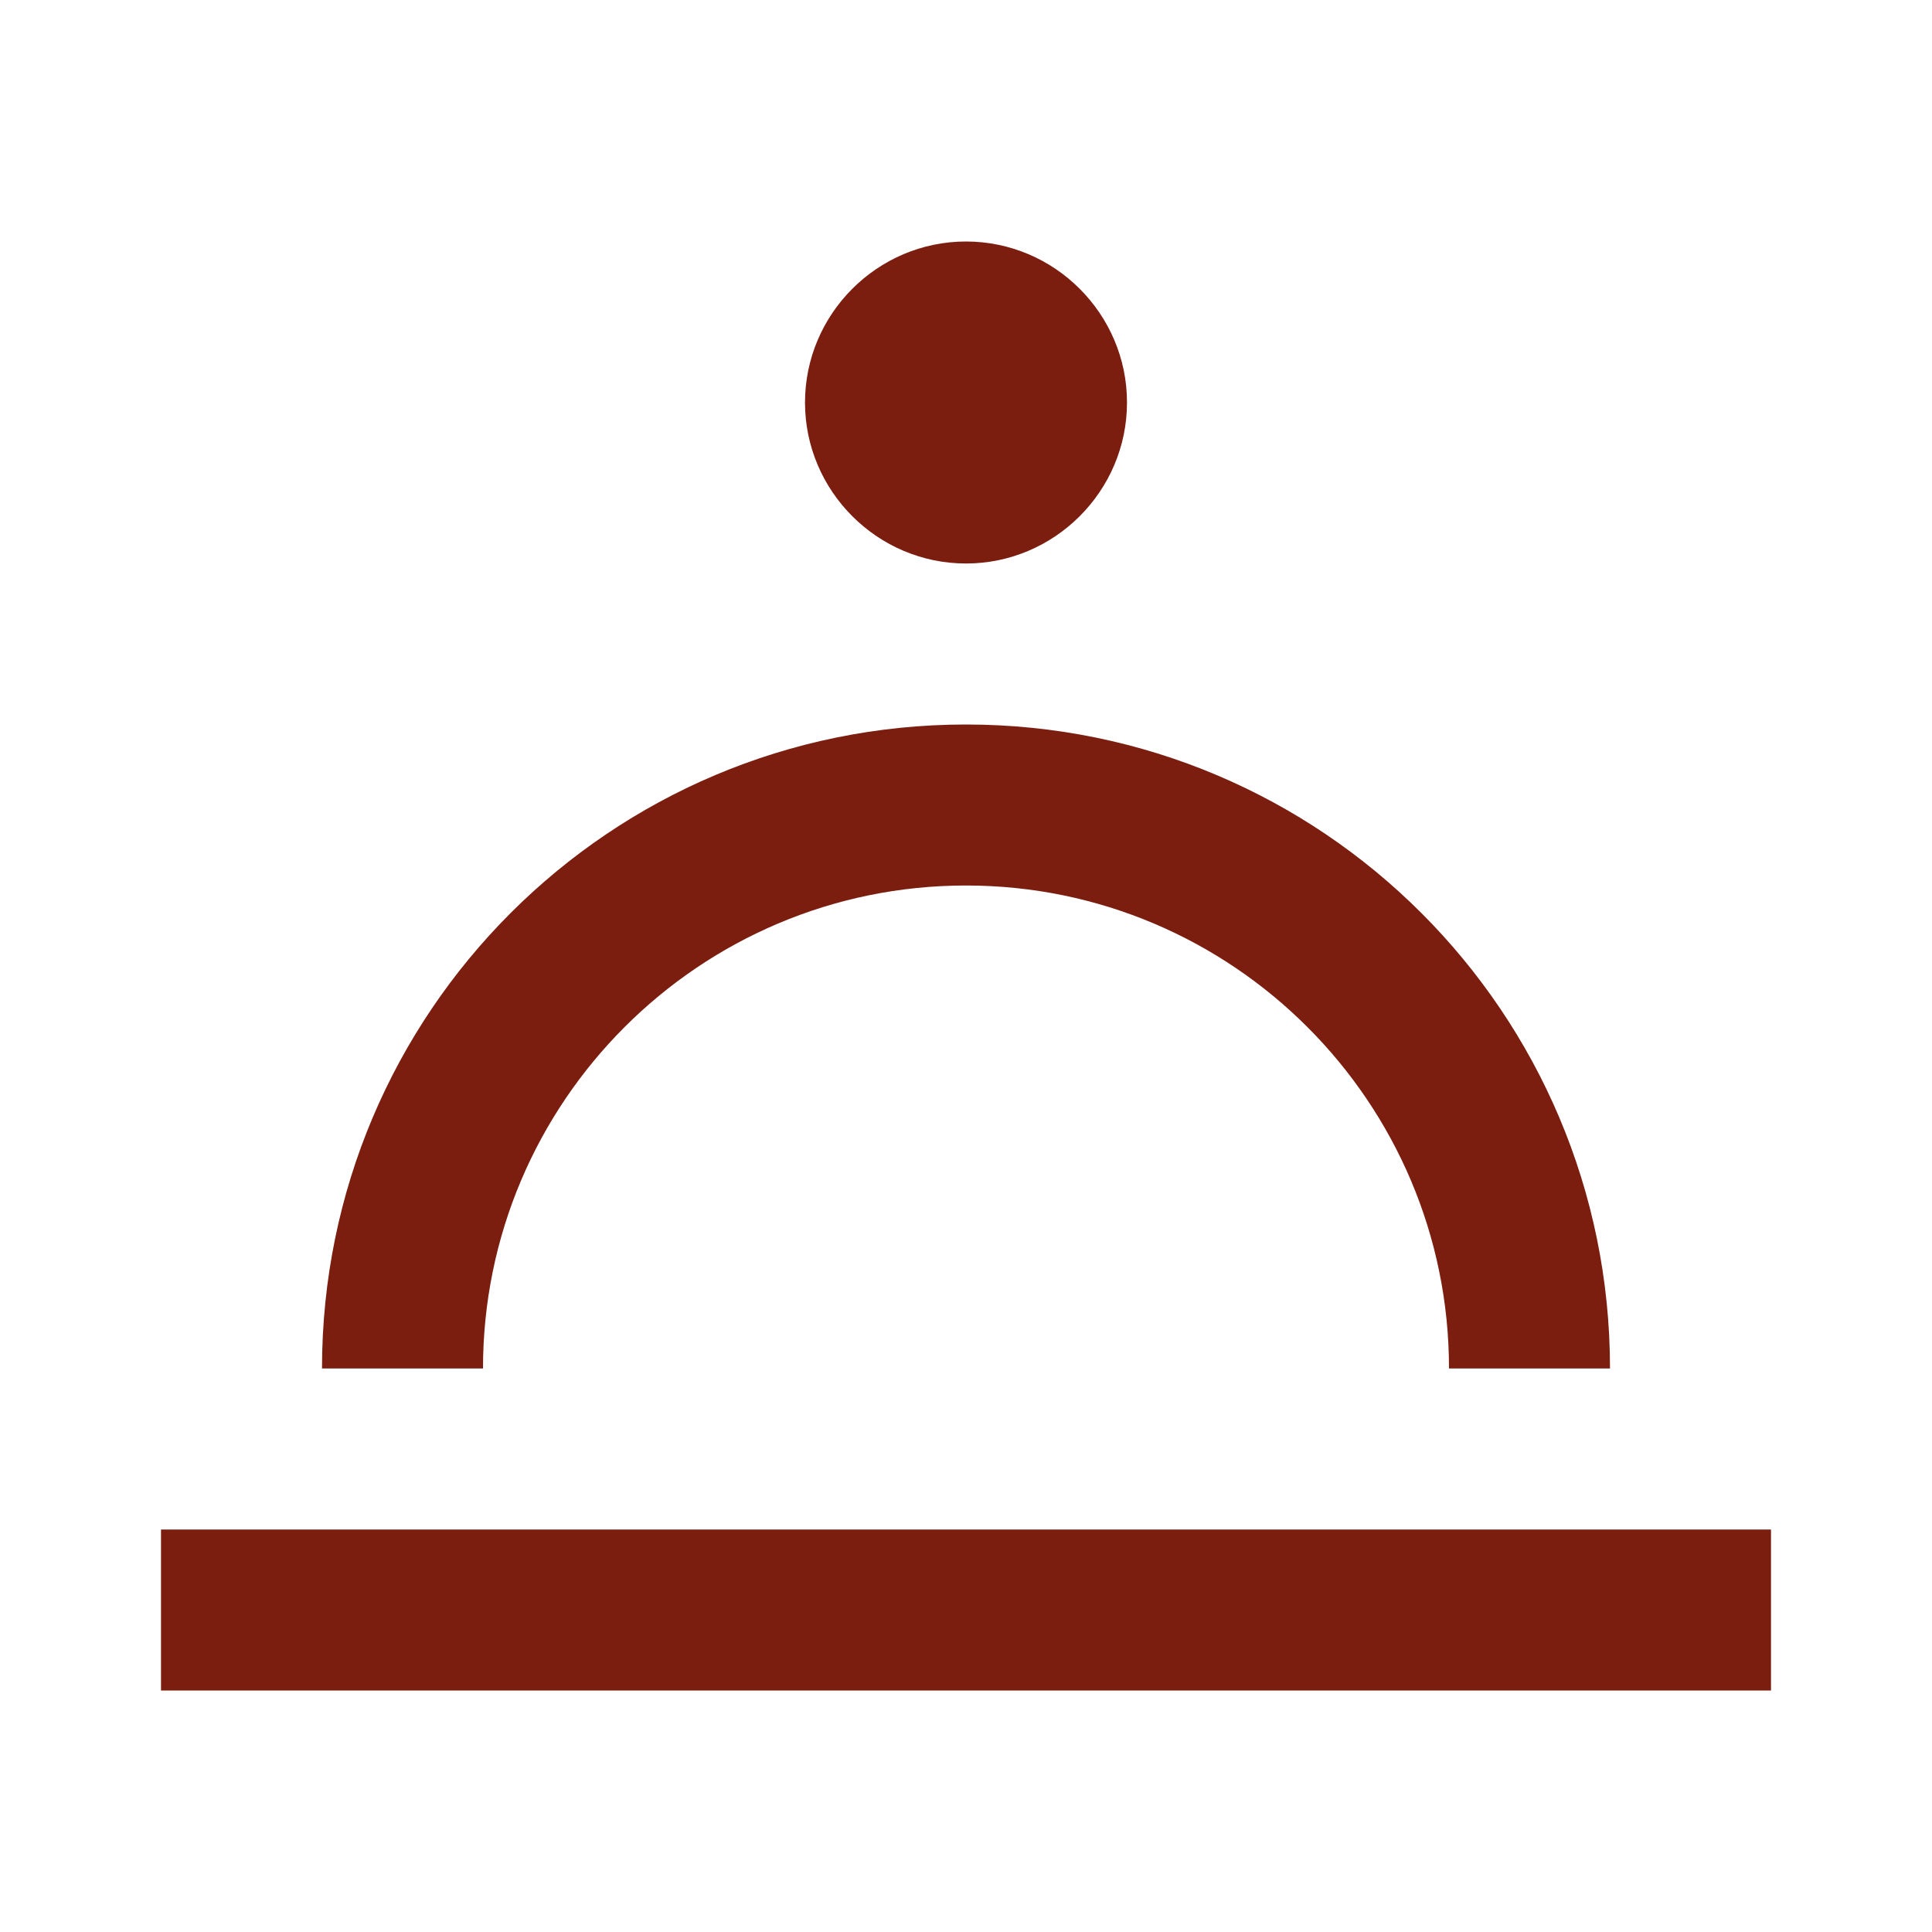
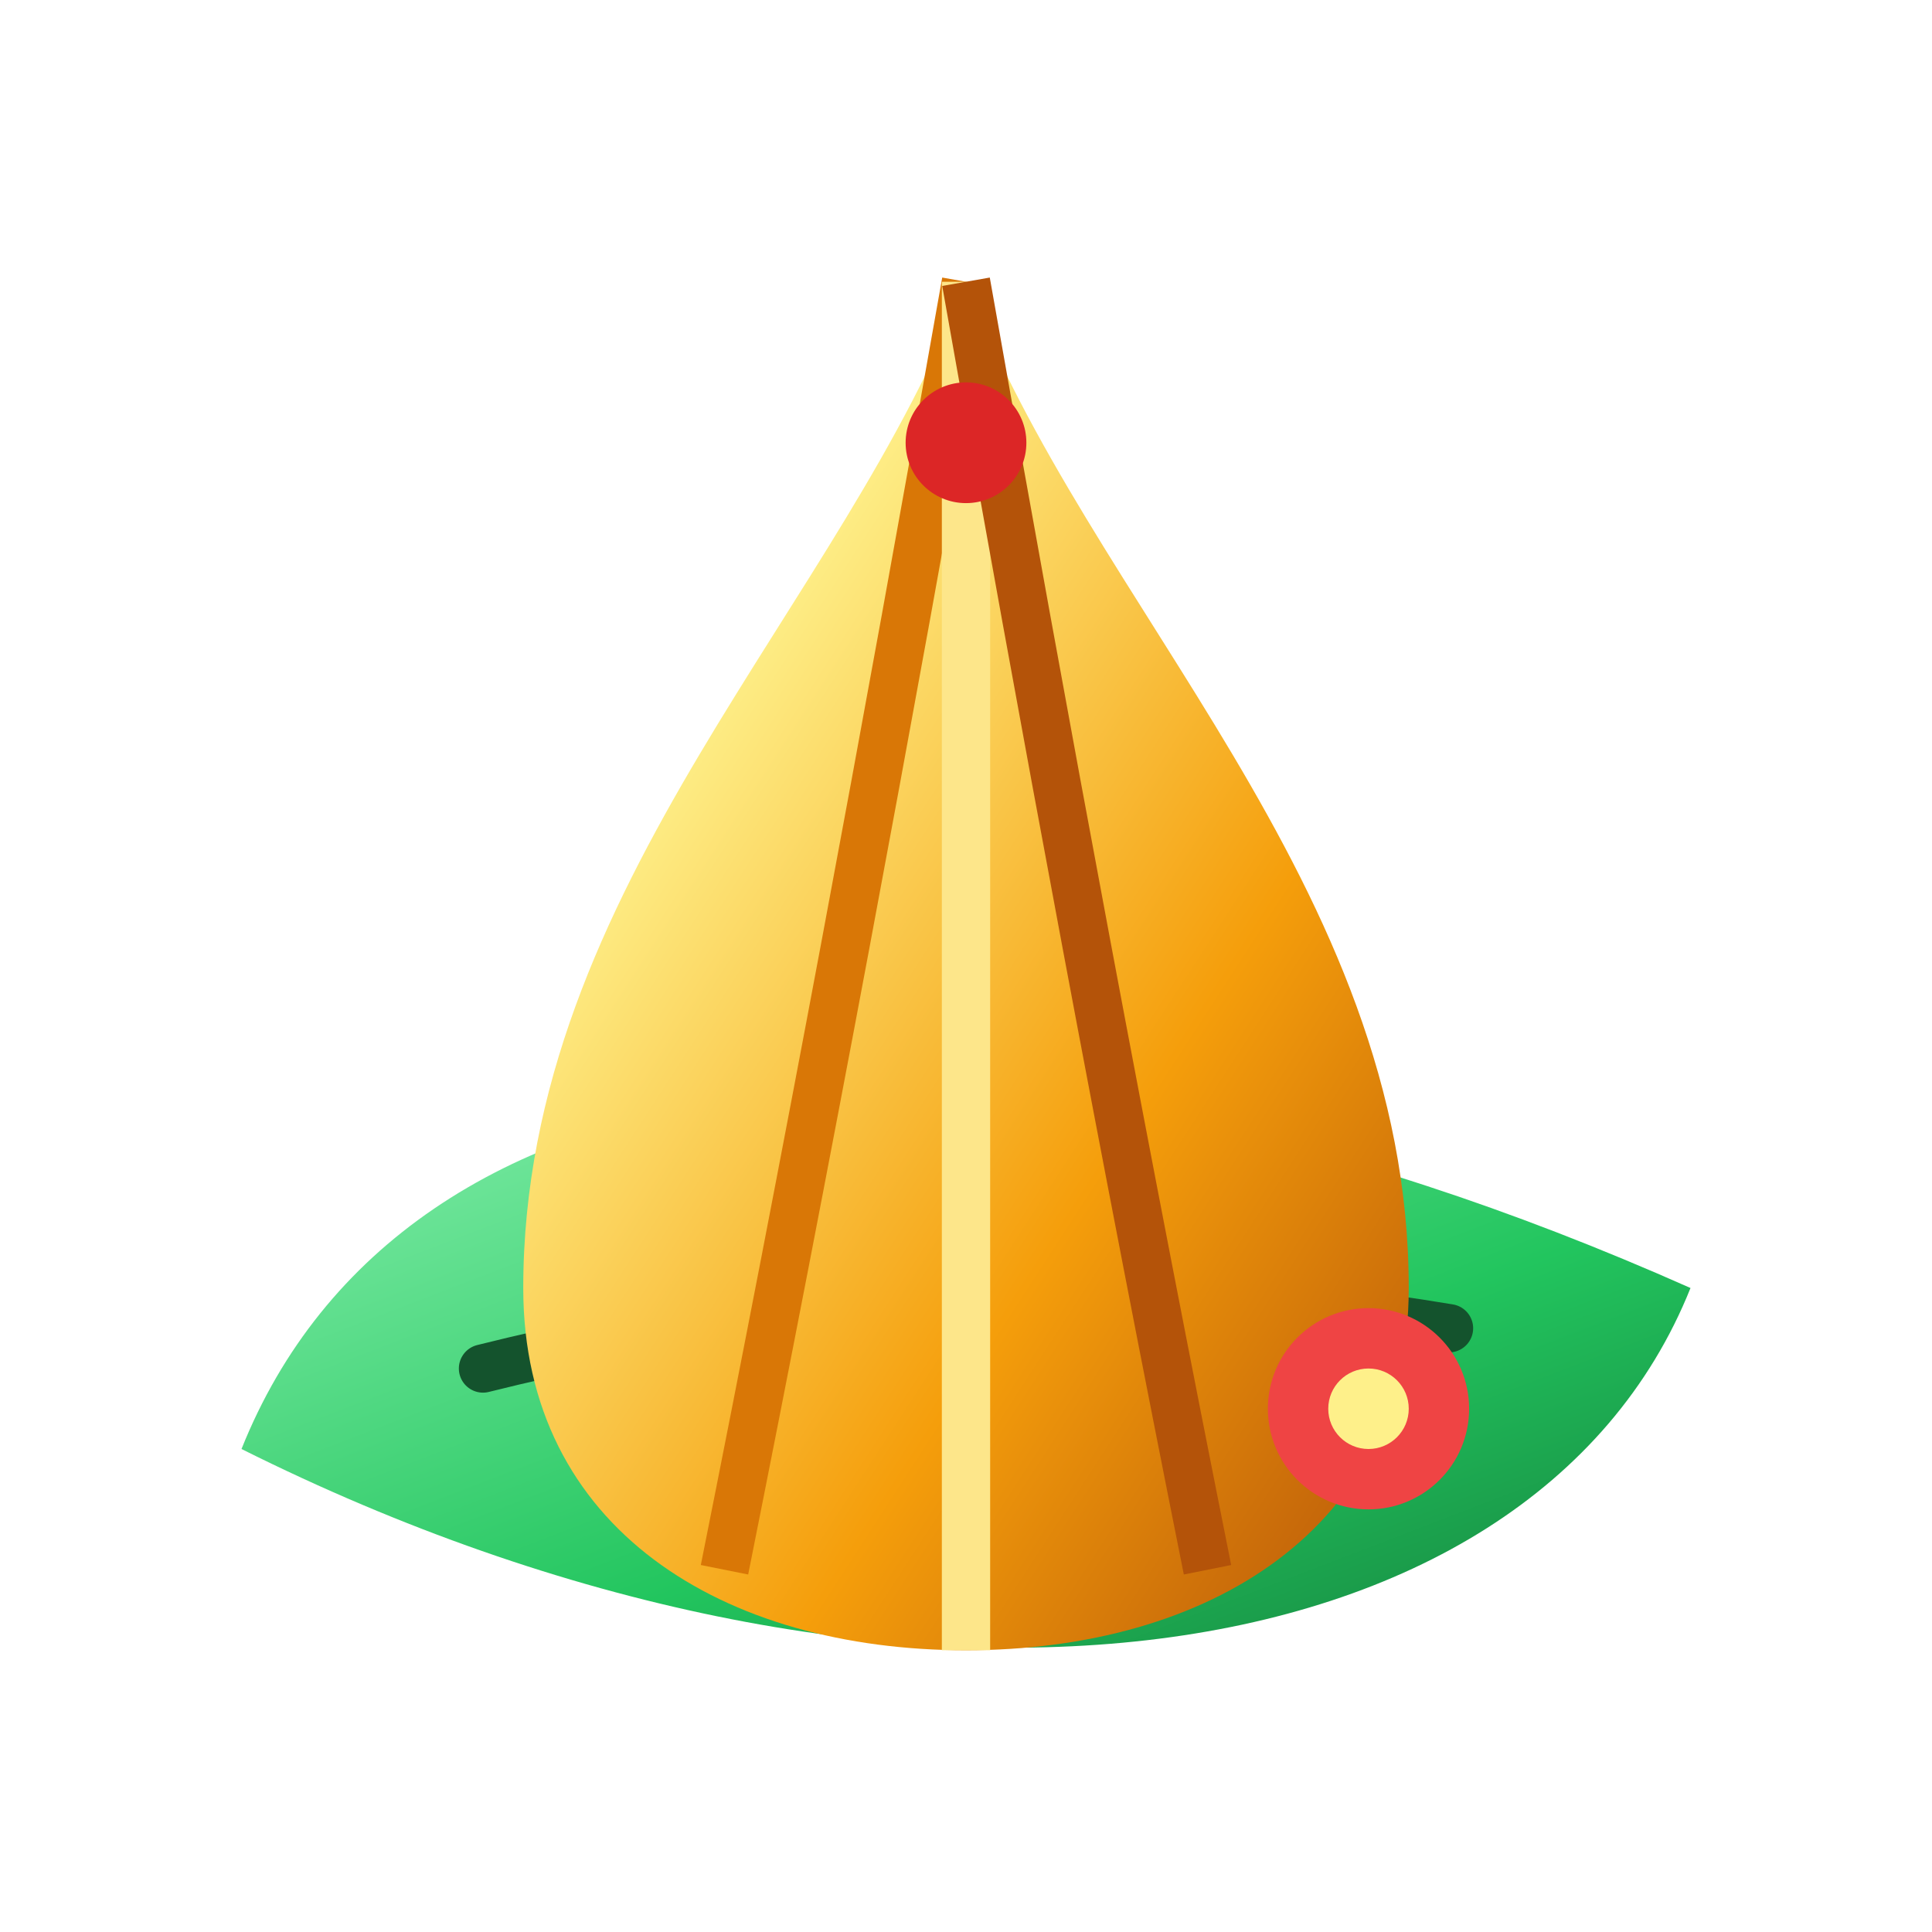
- <svg xmlns="http://www.w3.org/2000/svg" viewBox="0 0 24 24" width="24" height="24" fill="#7B1E10">
-   <path d="M2 19h20v2H2zM4 17h16c0-4.42-3.58-8-8-8s-8 3.58-8 8zm8-6c3.31 0 6 2.69 6 6H6c0-3.31 2.69-6 6-6zm0-4c1.1 0 2-.9 2-2s-.9-2-2-2-2 .9-2 2 .9 2 2 2z" />
+ <svg xmlns="http://www.w3.org/2000/svg" viewBox="0 0 48 48" width="100%" height="100%">
+   <defs>
+     <linearGradient id="modakGold" x1="0%" y1="0%" x2="100%" y2="100%">
+       <stop offset="0%" stop-color="#FFFBEB" />
+       <stop offset="25%" stop-color="#FEF08A" />
+       <stop offset="65%" stop-color="#F59E0B" />
+       <stop offset="100%" stop-color="#B45309" />
+     </linearGradient>
+     <linearGradient id="prasadLeaf" x1="0%" y1="0%" x2="100%" y2="100%">
+       <stop offset="0%" stop-color="#86EFAC" />
+       <stop offset="60%" stop-color="#22C55E" />
+       <stop offset="100%" stop-color="#15803D" />
+     </linearGradient>
+   </defs>
+   <path d="M6 36 C10 26 24 24 42 32 C38 42 22 44 6 36Z" fill="url(#prasadLeaf)" />
+   <path d="M12 34 Q24 31 36 33" stroke="#14532D" stroke-width="1.2" stroke-linecap="round" fill="none" />
+   <path d="M24 7 C21 15 13 22 13 32 C13 38 18 41 24 41 C30 41 35 38 35 32 C35 22 27 15 24 7Z" fill="url(#modakGold)" />
+   <path d="M24 7 Q21 24 18 39" stroke="#D97706" stroke-width="1.2" fill="none" />
+   <path d="M24 7 Q24 25 24 41" stroke="#FDE68A" stroke-width="1.2" fill="none" />
+   <path d="M24 7 Q27 24 30 39" stroke="#B45309" stroke-width="1.2" fill="none" />
+   <circle cx="24" cy="11" r="1.5" fill="#DC2626" />
+   <circle cx="34" cy="35" r="2.5" fill="#EF4444" />
+   <circle cx="34" cy="35" r="1" fill="#FEF08A" />
</svg>
